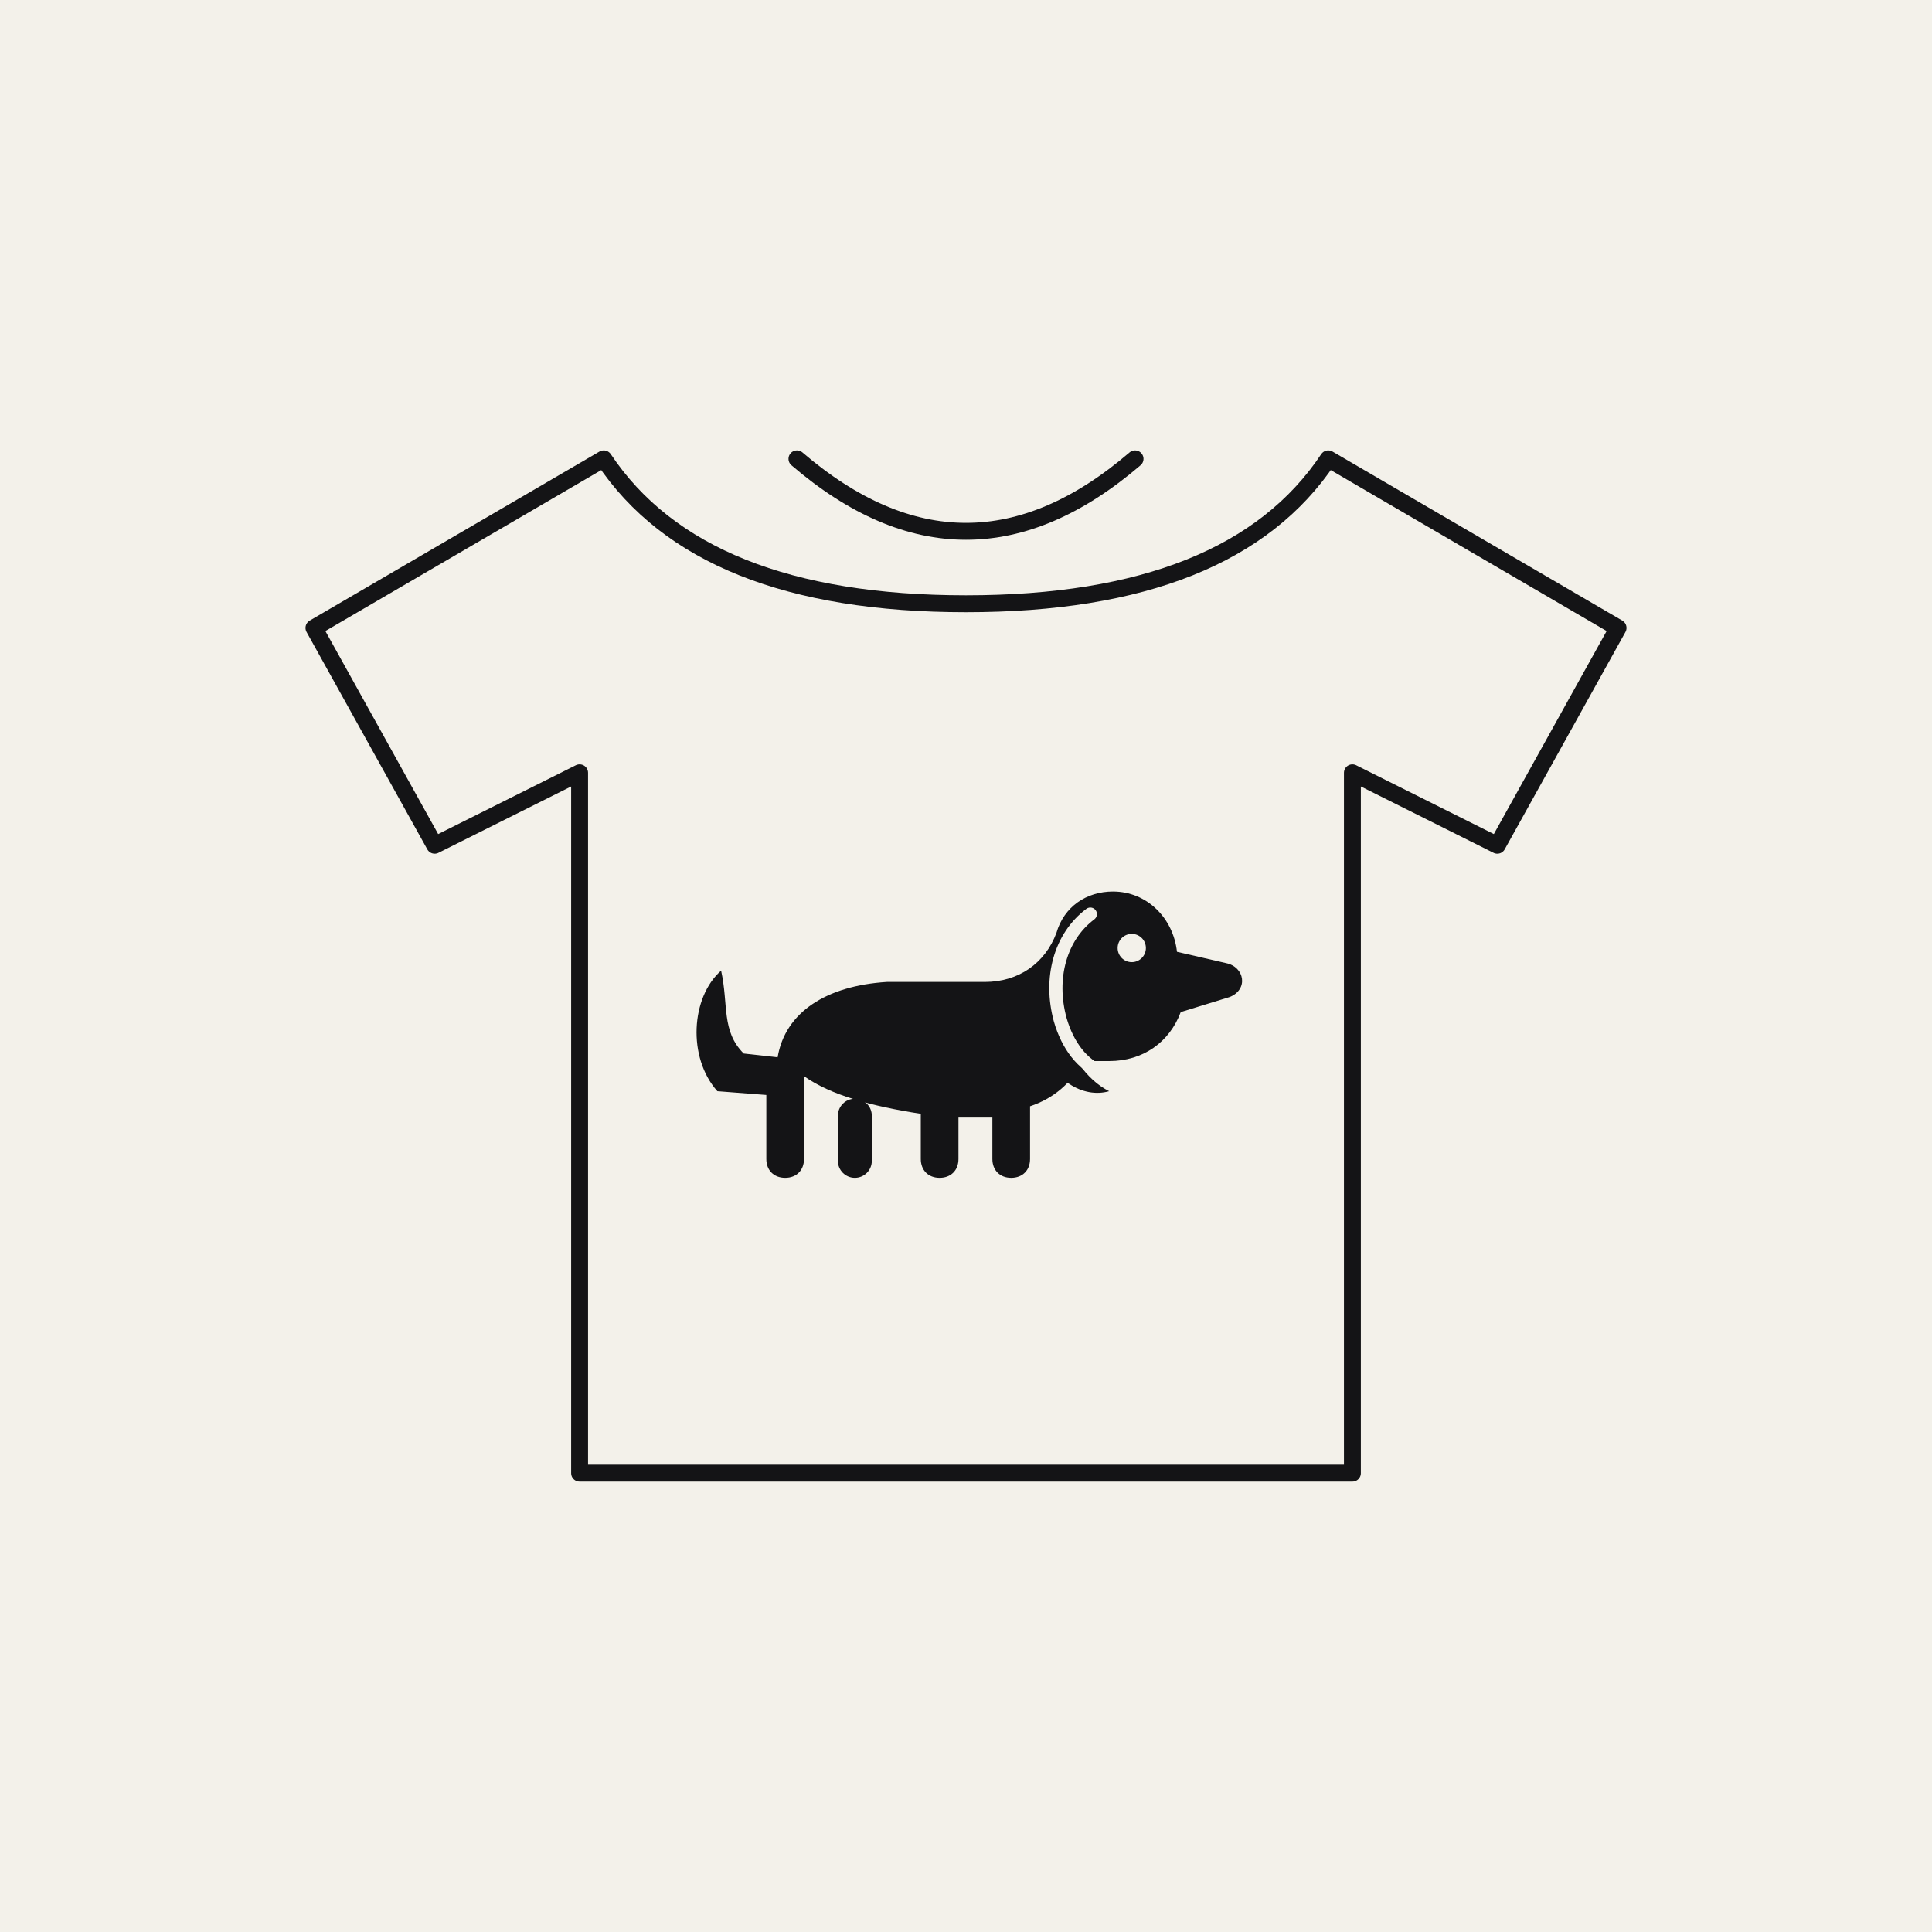
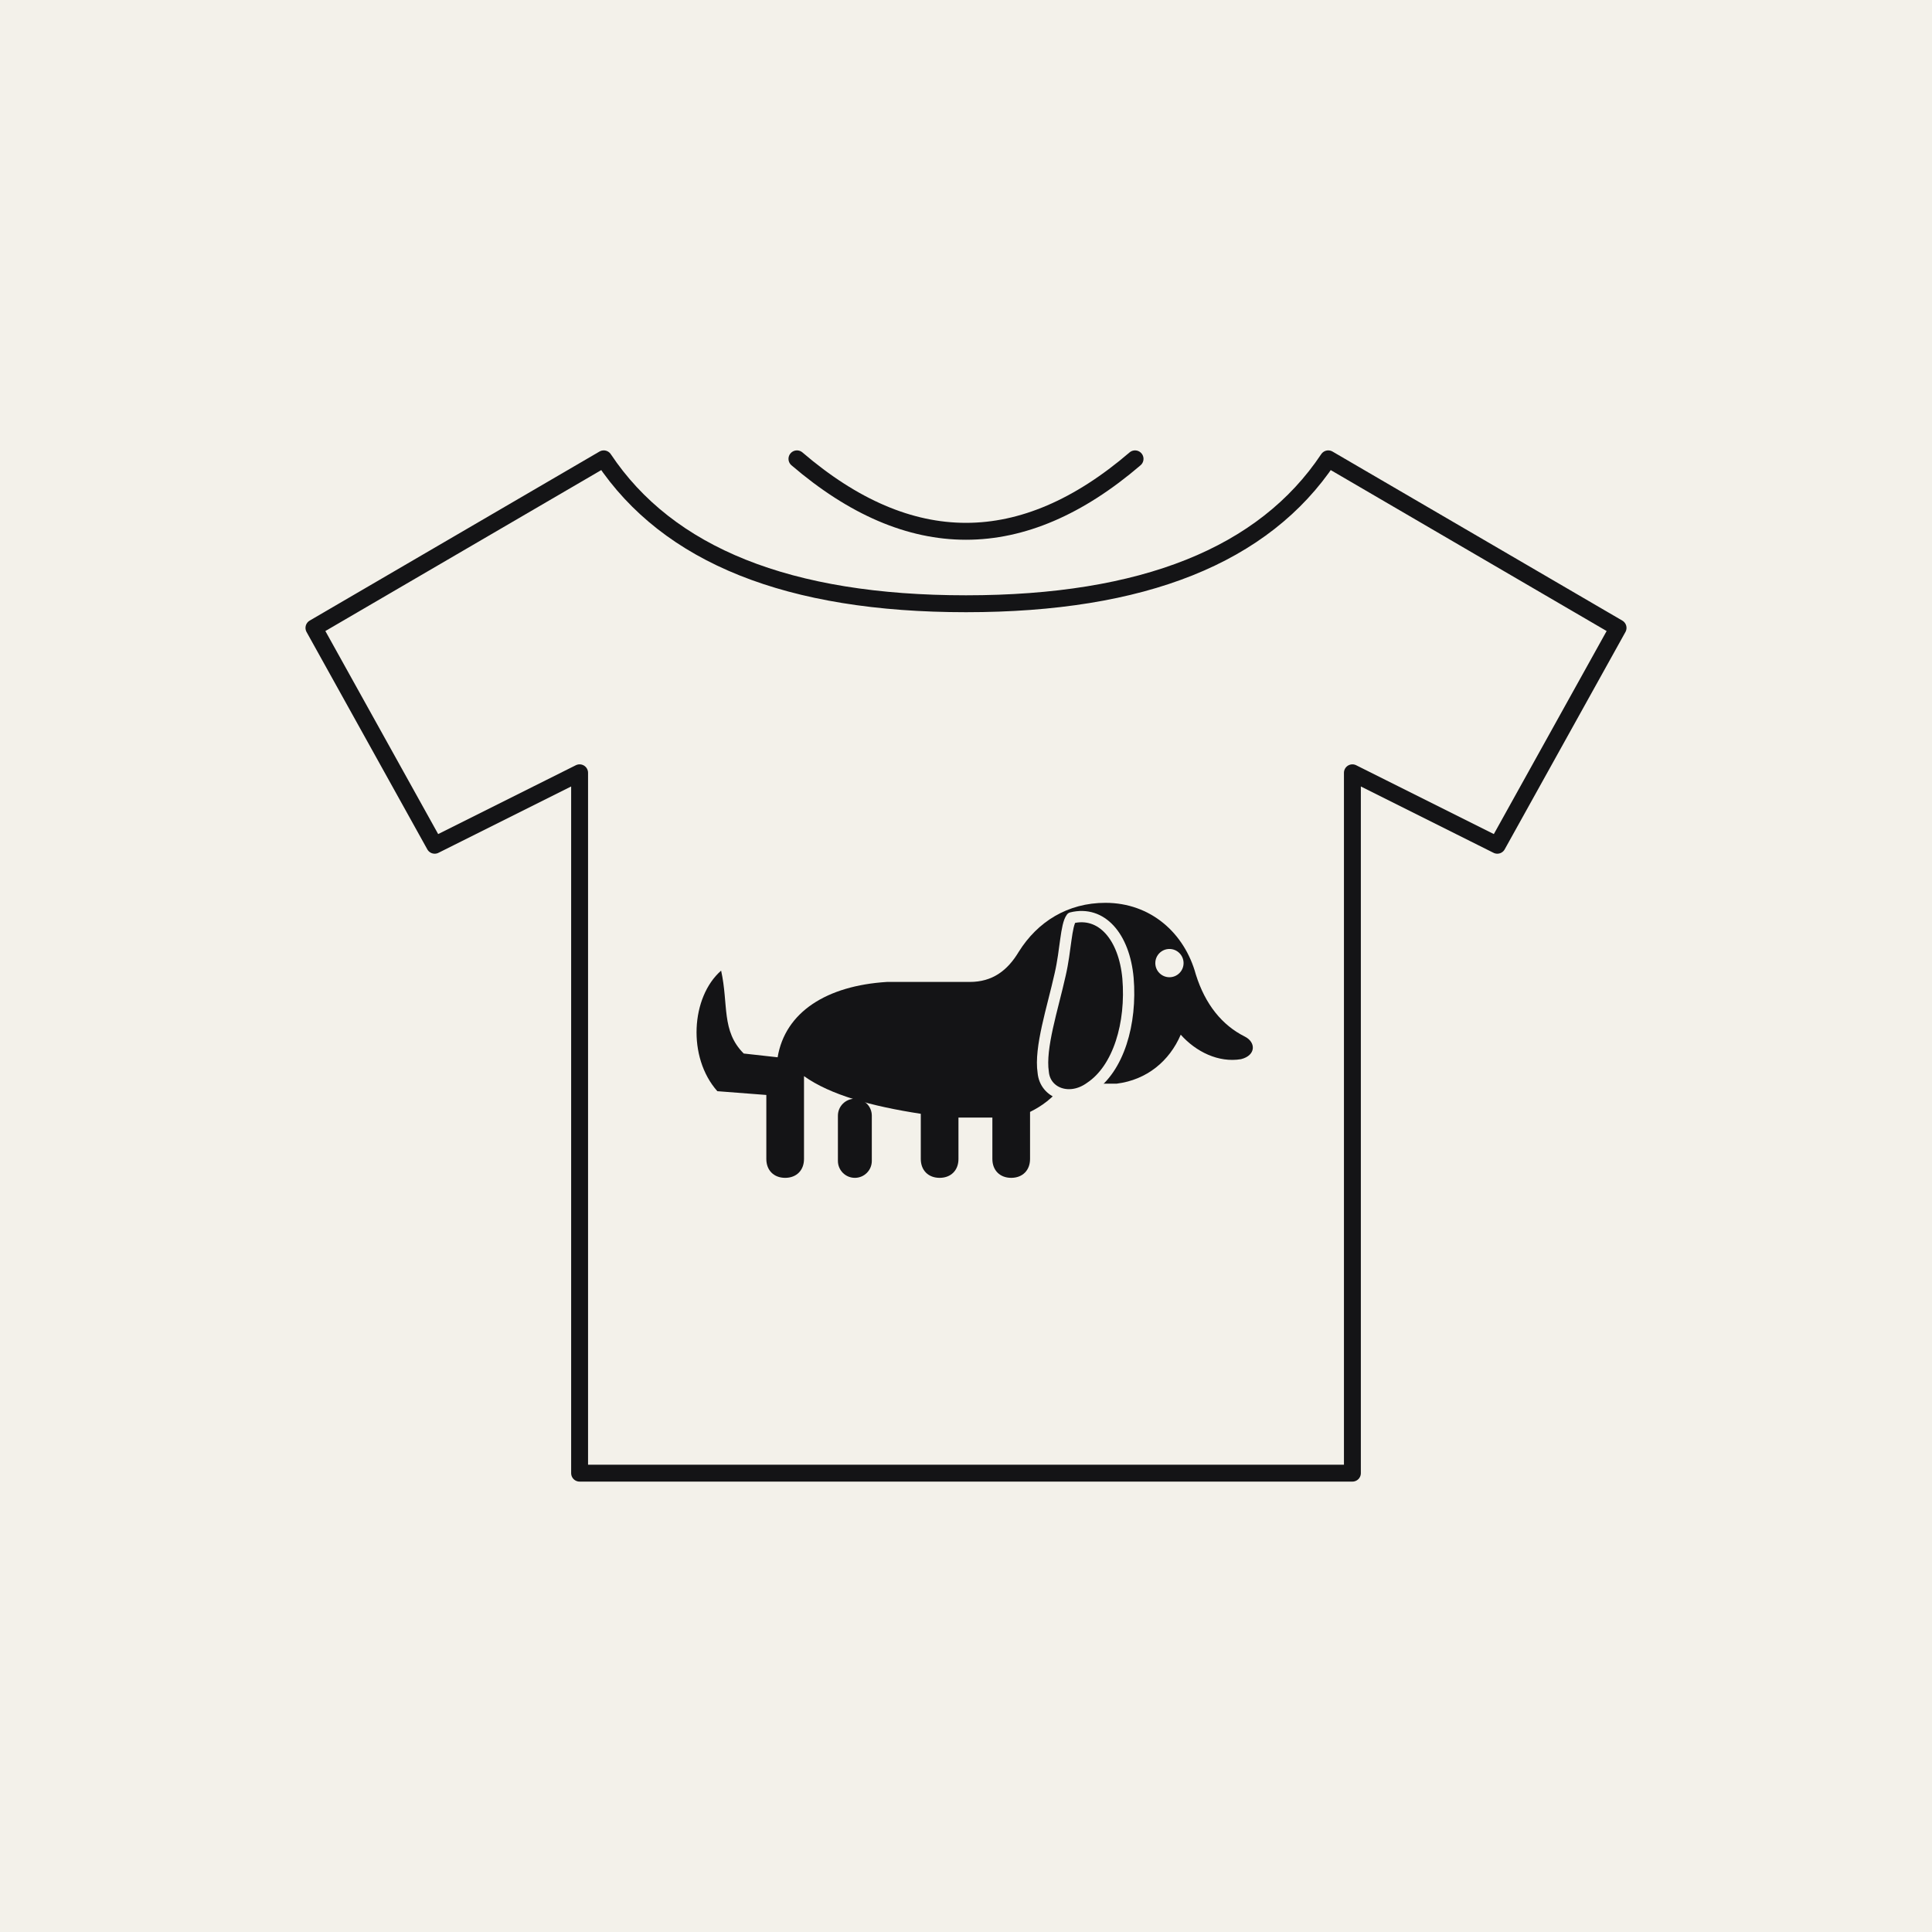
<svg xmlns="http://www.w3.org/2000/svg" viewBox="0 0 800 800" width="800" height="800">
  <rect width="800" height="800" fill="#f3f1ea" />
  <g fill="none" stroke="#141416" stroke-width="7" stroke-linejoin="round" stroke-linecap="round">
    <path d="M250 190l-120 70 50 90 60-30v290h320V320l60 30 50-90-120-70q-40 60-150 60t-150-60z" />
    <path d="M330 190q70 60 140 0" />
  </g>
  <g transform="translate(400 430) scale(0.78) translate(-196 -144)">
    <g fill="#141416">
      <rect x="128" y="176" width="18" height="42" rx="9" />
-       <path d="   M 64 172   C 48 154, 50 122, 66 108   C 70 126, 66 140, 78 152   L 96 154   C 100 130, 122 116, 154 114   L 206 114   C 224 114, 238 104, 244 88   C 248 74, 260 66, 274 66   C 292 66, 306 80, 308 98   L 334 104   C 344 106, 346 118, 336 122   L 310 130   C 304 146, 290 156, 272 156   L 258 156   C 252 168, 242 176, 230 180   L 230 208   C 230 214, 226 218, 220 218   C 214 218, 210 214, 210 208   L 210 186   L 192 186   L 192 208   C 192 214, 188 218, 182 218   C 176 218, 172 214, 172 208   L 172 184   C 146 180, 124 174, 110 164   L 110 208   C 110 214, 106 218, 100 218   C 94 218, 90 214, 90 208   L 90 174   Z" />
-       <path d="M246 134 C250 152, 260 166, 272 172 C258 176, 242 166, 236 148 C232 138, 234 132, 240 130 Z" />
-       <path d="M262 78 C246 90, 240 112, 246 134 C250 148, 258 158, 268 162" stroke="#f3f1ea" stroke-width="7" fill="none" stroke-linecap="round" />
-       <circle cx="330" cy="112" r="6.5" />
+       <path d="   M 64 172   C 48 154, 50 122, 66 108   C 70 126, 66 140, 78 152   L 96 154   C 100 130, 122 116, 154 114   L 198 114   C 210 114, 218 108, 224 98   C 234 82, 250 72, 270 72   C 294 72, 312 88, 318 110   C 323 126, 332 137, 344 143   C 350 146, 350 153, 342 155   C 330 157, 318 151, 310 142   C 304 156, 292 166, 276 168   L 248 168   C 242 176, 236 180, 230 183   L 230 208   C 230 214, 226 218, 220 218   C 214 218, 210 214, 210 208   L 210 186   L 192 186   L 192 208   C 192 214, 188 218, 182 218   C 176 218, 172 214, 172 208   L 172 184   C 146 180, 124 174, 110 164   L 110 208   C 110 214, 106 218, 100 218   C 94 218, 90 214, 90 208   L 90 174   Z" />
+       <path d="M252 80   C 268 76, 280 90, 282 112   C 284 136, 277 160, 262 170   C 251 178, 238 173, 237 162   C 235 149, 242 128, 246 110   C 249 97, 249 84, 252 80 Z" stroke="#f3f1ea" stroke-width="6" stroke-linejoin="round" />
    </g>
-     <circle cx="284" cy="96" r="7.5" fill="#f3f1ea" />
+     <circle cx="304" cy="104" r="7.5" fill="#f3f1ea" />
  </g>
</svg>
